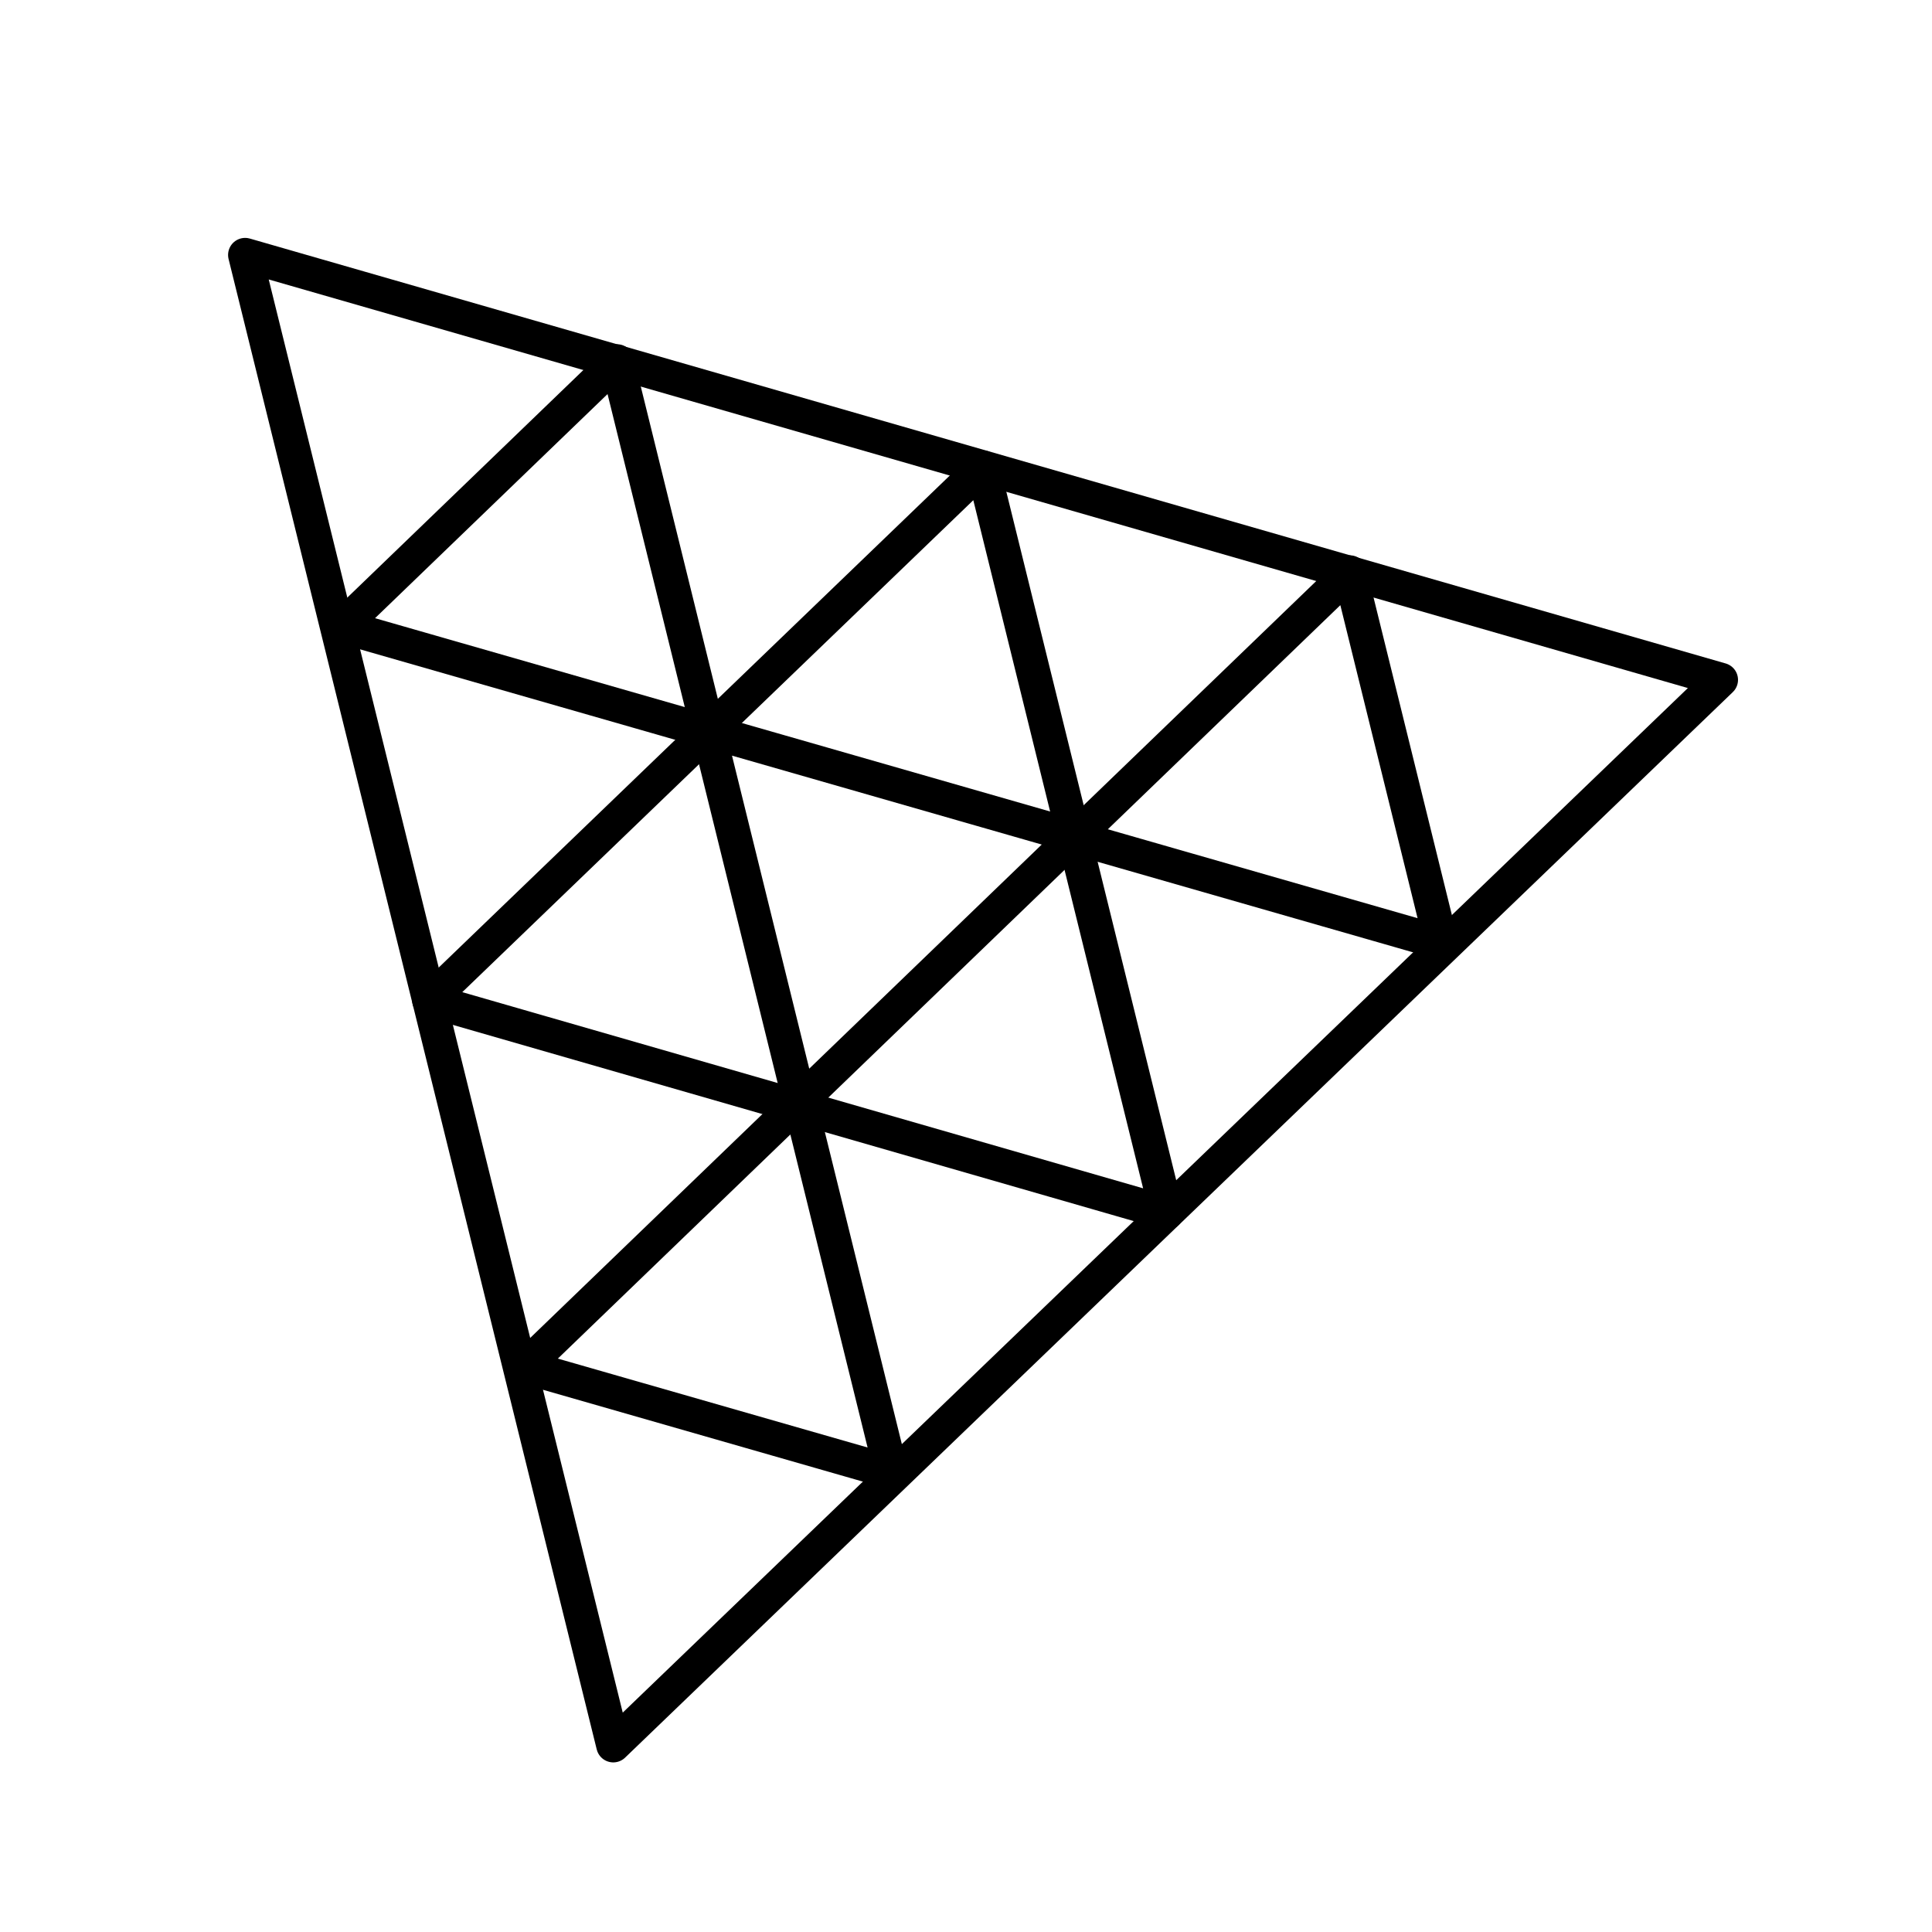
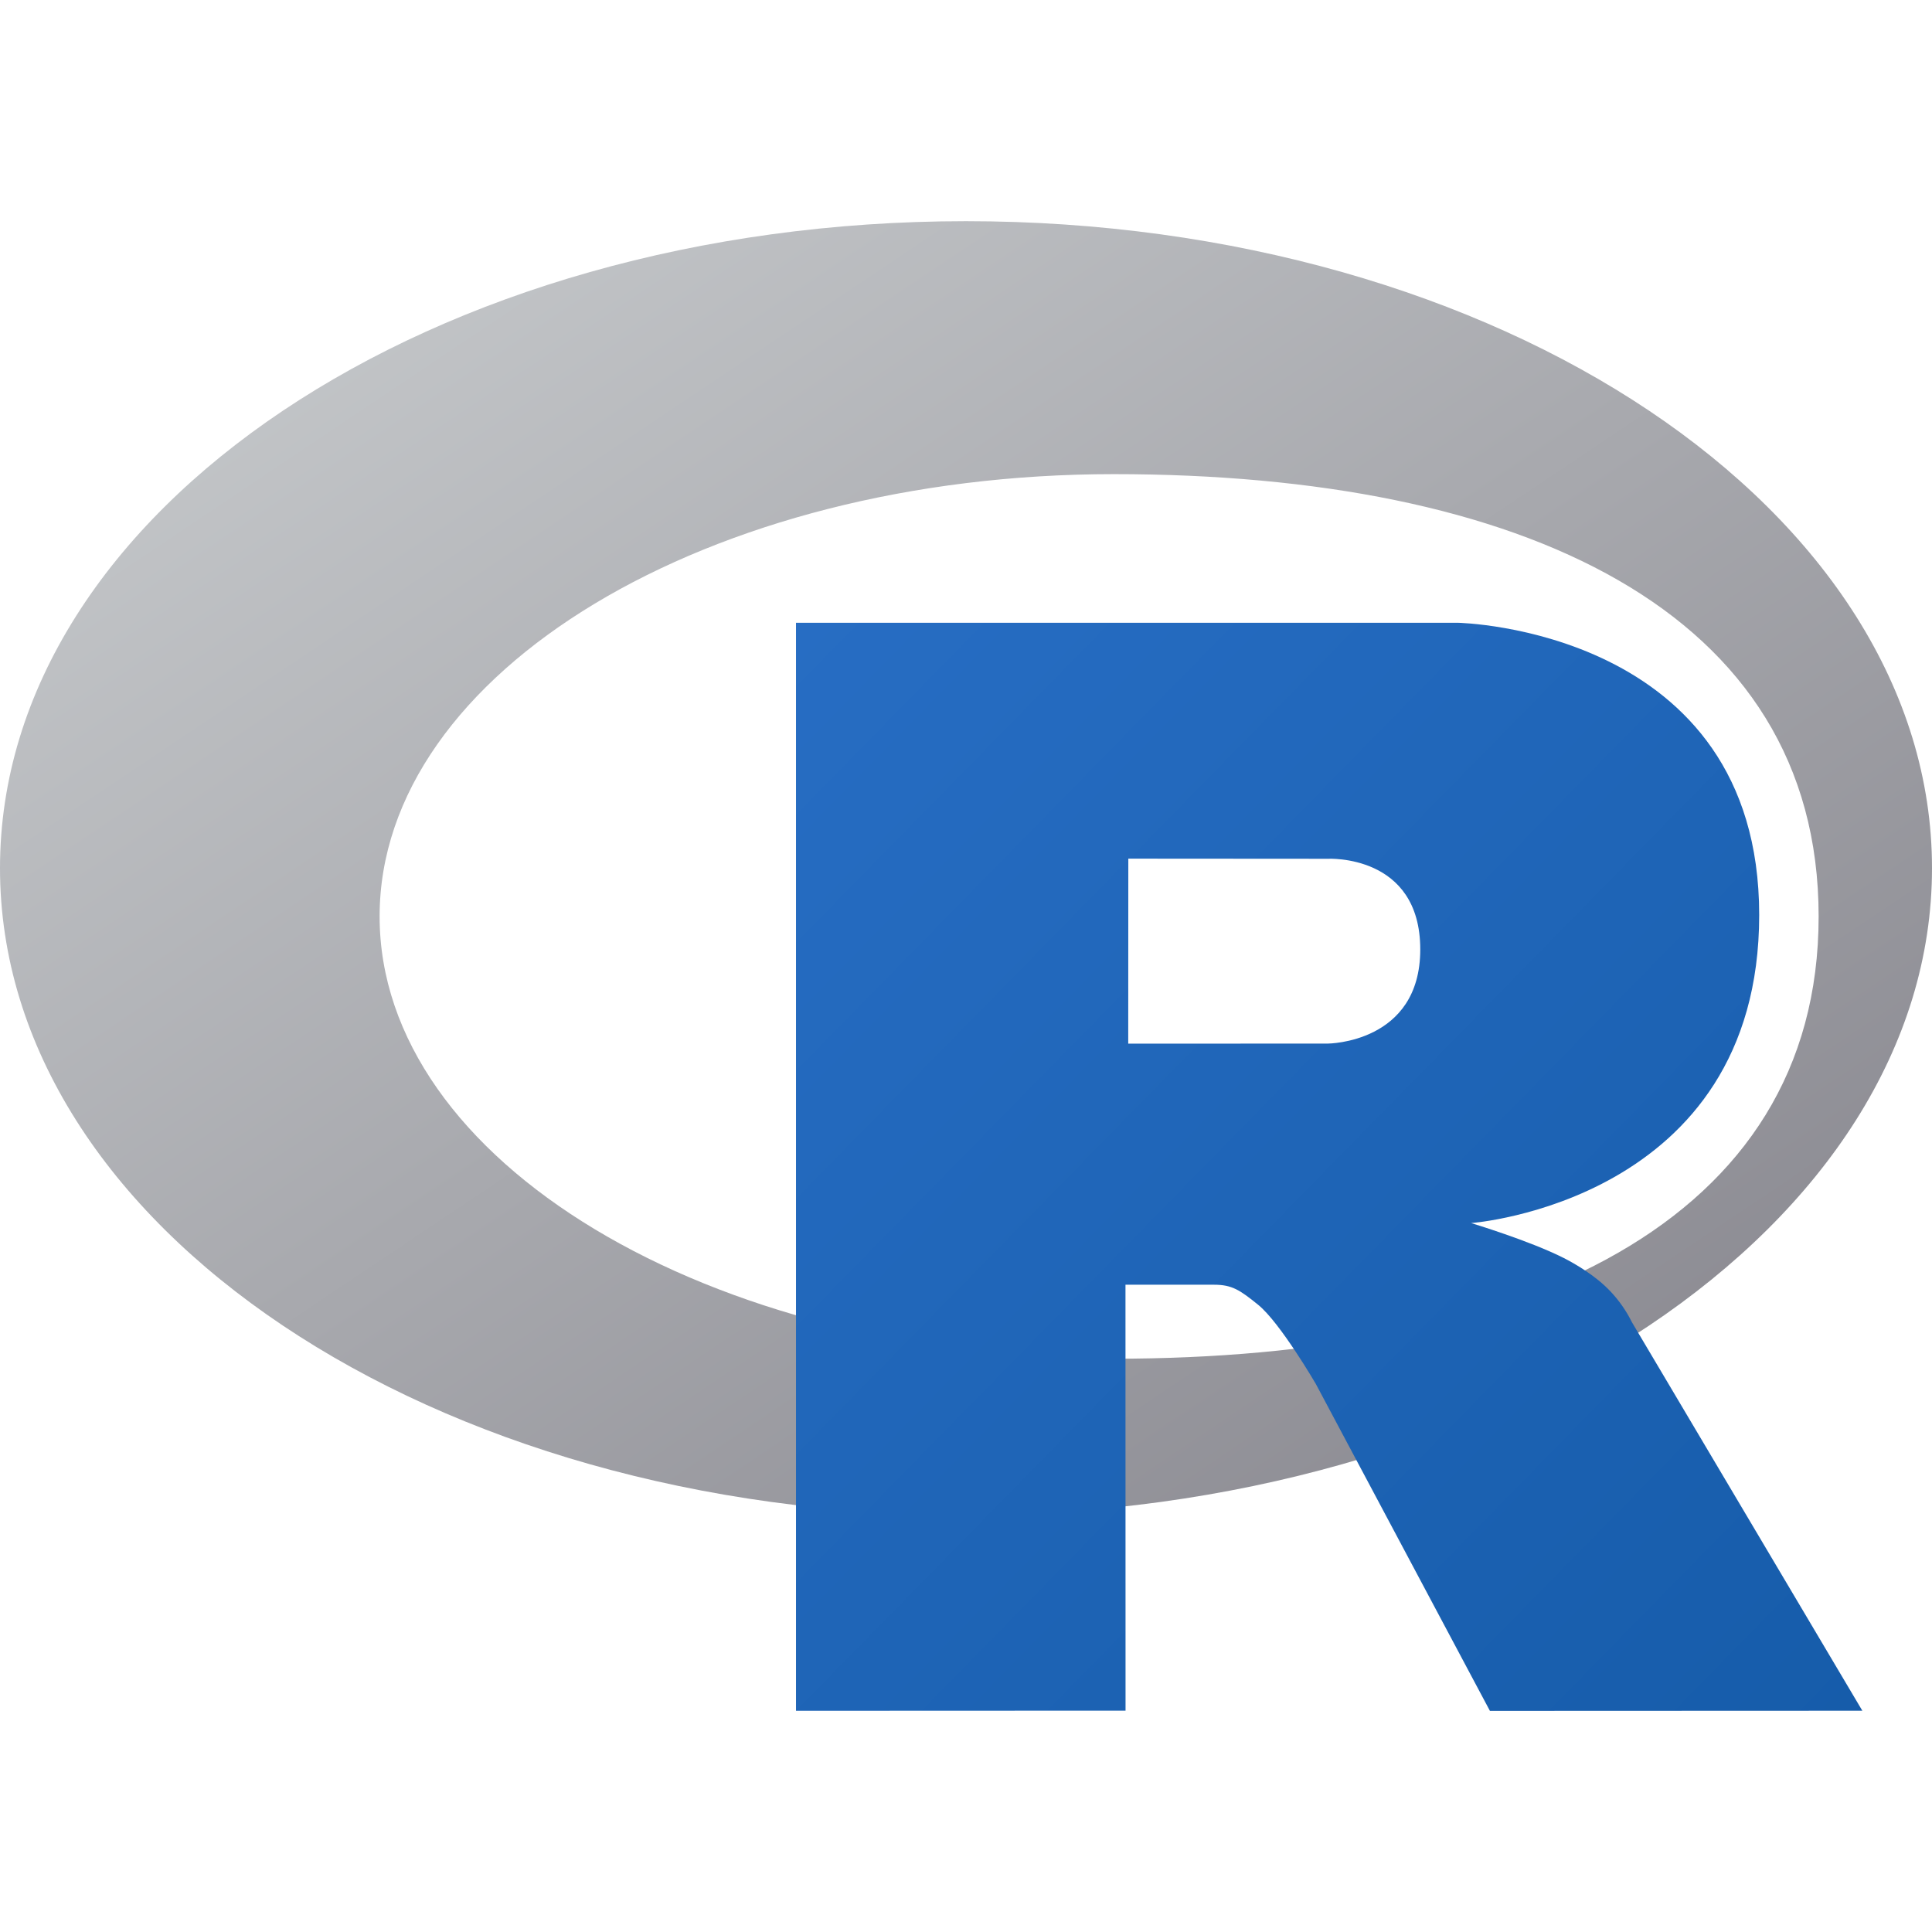
- <svg xmlns="http://www.w3.org/2000/svg" fill="none" stroke-linecap="square" stroke-miterlimit="10" version="1.1" viewBox="0 0 226.77 226.77">
-   <g transform="translate(8.964 4.2527)" fill-rule="evenodd" stroke="#000" stroke-linecap="butt" stroke-linejoin="round" stroke-width="4">
-     <path d="m63.02 200.61-43.213-174.94 173.23 49.874z" />
-     <path d="m106.39 50.612 21.591 87.496-86.567-24.945z" />
-     <path d="m84.91 125.03-10.724-43.465 43.008 12.346z" />
-     <path d="m63.458 38.153 10.724 43.465-43.008-12.346z" />
-     <path d="m149.47 62.93 10.724 43.465-43.008-12.346z" />
-     <path d="m84.915 125.06 10.724 43.465-43.008-12.346z" />
-   </g>
+ <svg xmlns="http://www.w3.org/2000/svg" viewBox="0 0 128 128">
+   <defs>
+     <linearGradient id="a" x1=".741" x2="590.86" y1="3.666" y2="593.79" gradientTransform="matrix(.2169 0 0 .14527 -.16 14.112)" gradientUnits="userSpaceOnUse">
+       <stop offset="0" stop-color="#cbced0" />
+       <stop offset="1" stop-color="#84838b" />
+     </linearGradient>
+     <linearGradient id="b" x1="301.03" x2="703.07" y1="151.4" y2="553.44" gradientTransform="matrix(.17572 0 0 .17931 -.16 14.112)" gradientUnits="userSpaceOnUse">
+       <stop offset="0" stop-color="#276dc3" />
+       <stop offset="1" stop-color="#165caa" />
+     </linearGradient>
+   </defs>
+   <path fill="url(#a)" fill-rule="evenodd" d="M64 100.38c-35.346 0-64-19.19-64-42.863 0-23.672 28.654-42.863 64-42.863s64 19.19 64 42.863c0 23.672-28.654 42.863-64 42.863zm9.796-68.967c-26.866 0-48.646 13.119-48.646 29.303 0 16.183 21.78 29.303 48.646 29.303s46.693-8.97 46.693-29.303c0-20.327-19.827-29.303-46.693-29.303z" />
+   <path fill="url(#b)" fill-rule="evenodd" d="M97.469 81.033s3.874 1.169 6.124 2.308c.78.395 2.132 1.183 3.106 2.219a8.388 8.388 0 0 1 1.42 2.04l15.266 25.74-24.674.01-11.537-21.666s-2.363-4.06-3.817-5.237c-1.213-.982-1.73-1.331-2.929-1.331h-5.862l.004 28.219-21.833.009V41.26h43.844s19.97.36 19.97 19.359c0 18.999-19.082 20.413-19.082 20.413zm-9.497-24.137-13.218-.009-.006 12.258 13.224-.005s6.124-.019 6.124-6.235c0-6.34-6.124-6.009-6.124-6.009z" />
</svg>
